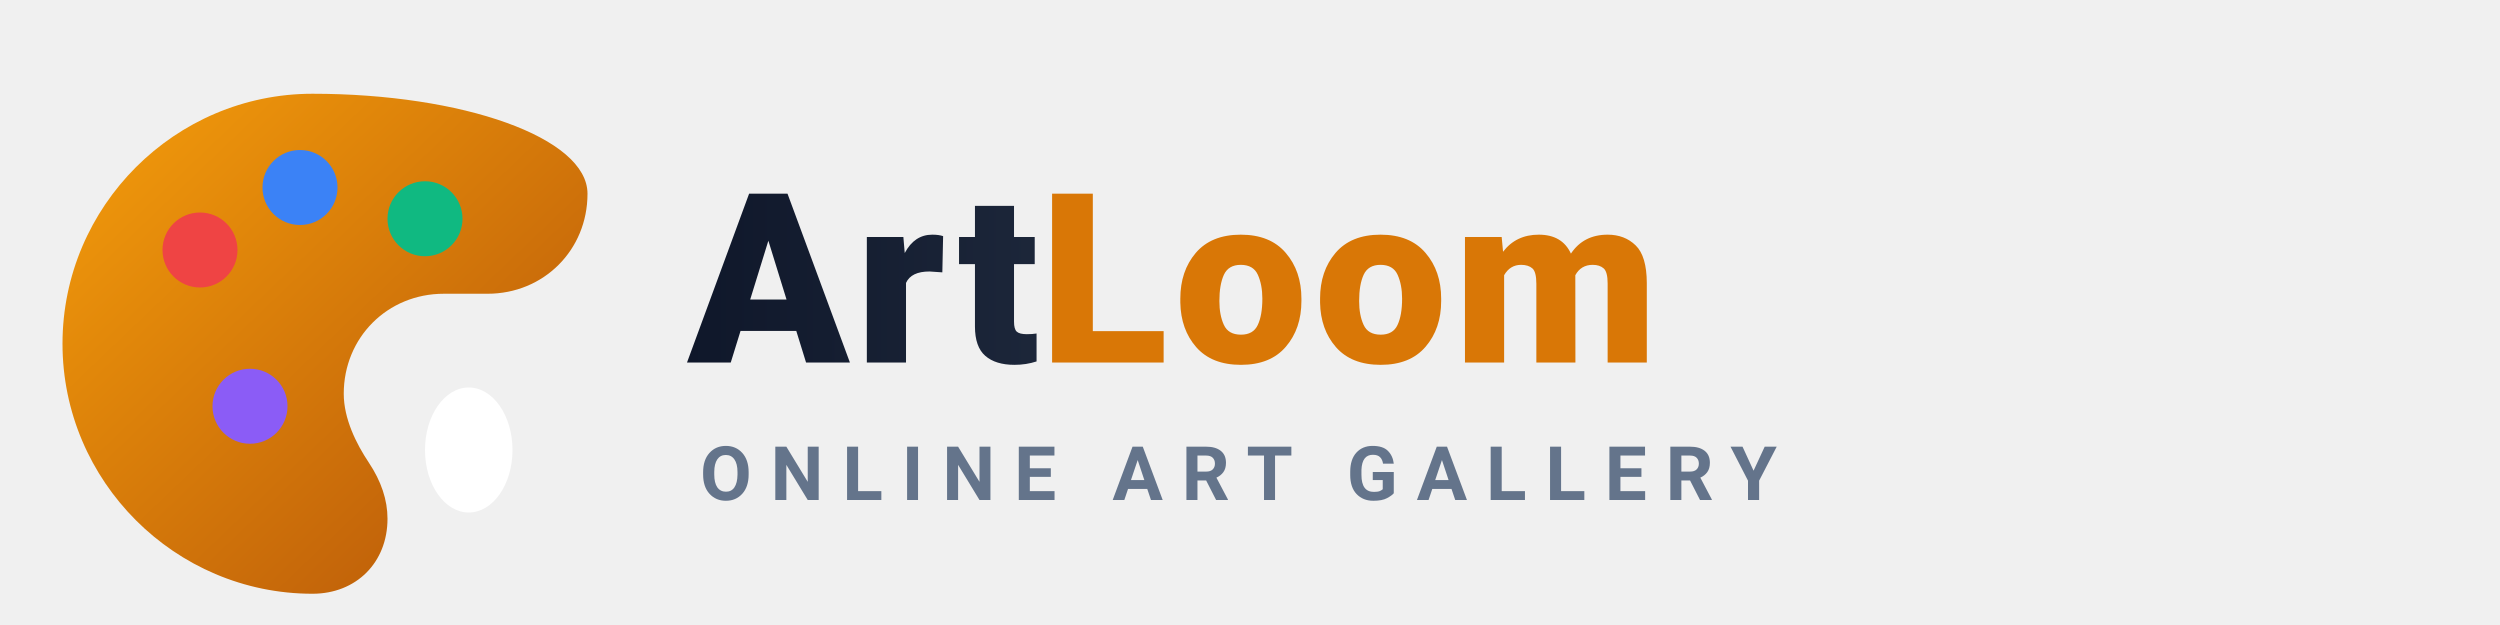
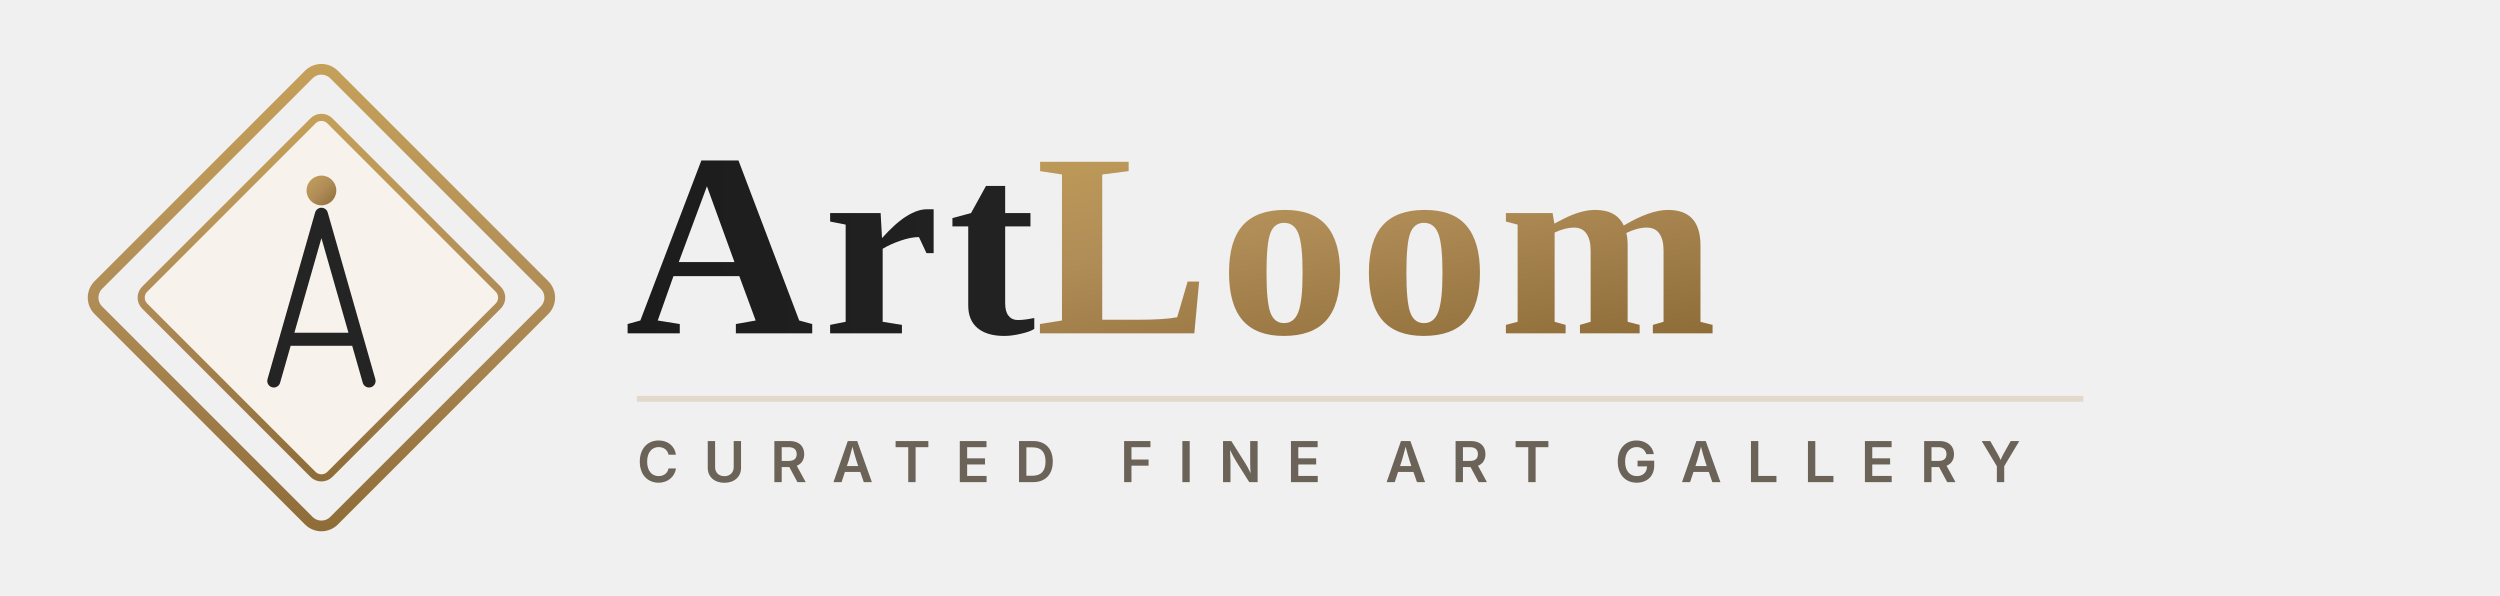
- <svg xmlns="http://www.w3.org/2000/svg" viewBox="0 0 400 100" width="100%" height="100%">
+ <svg xmlns="http://www.w3.org/2000/svg" viewBox="0 0 420 100" width="100%" height="100%">
  <defs>
-     <linearGradient id="artGrad" x1="0%" y1="0%" x2="100%" y2="100%">
-       <stop offset="0%" stop-color="#f59e0b" />
-       <stop offset="100%" stop-color="#b45309" />
+     <linearGradient id="goldGrad" x1="0%" y1="0%" x2="100%" y2="100%">
+       <stop offset="0%" stop-color="#C5A059" />
+       <stop offset="50%" stop-color="#B08D57" />
+       <stop offset="100%" stop-color="#8E6C38" />
    </linearGradient>
-     <linearGradient id="textGrad" x1="0%" y1="0%" x2="100%" y2="0%">
-       <stop offset="0%" stop-color="#0f172a" />
-       <stop offset="100%" stop-color="#334155" />
+     <linearGradient id="charcoalGrad" x1="0%" y1="0%" x2="100%" y2="0%">
+       <stop offset="0%" stop-color="#1C1C1C" />
+       <stop offset="100%" stop-color="#2D2D2D" />
    </linearGradient>
  </defs>
-   <g transform="translate(10, 10)">
-     <path d="M 40 5 C 18 5 0 23 0 45 C 0 67 18 85 40 85 C 47 85 52 80 52 73 C 52 70 51 67 49 64 C 47 61 45 57 45 53 C 45 44 52 37 61 37 L 68 37 C 77 37 84 30 84 21 C 84 12 64 5 40 5 Z" fill="url(#artGrad)" />
-     <circle cx="22" cy="30" r="6" fill="#ef4444" />
-     <circle cx="38" cy="20" r="6" fill="#3b82f6" />
-     <circle cx="58" cy="25" r="6" fill="#10b981" />
-     <circle cx="30" cy="55" r="6" fill="#8b5cf6" />
-     <ellipse cx="65" cy="62" rx="7" ry="10" fill="#ffffff" />
+   <g transform="translate(18, 14)">
+     <rect x="8" y="8" width="56" height="56" rx="3" fill="none" stroke="url(#goldGrad)" stroke-width="1.8" transform="rotate(45 36 36)" />
+     <rect x="14" y="14" width="44" height="44" rx="2" fill="#F7F3EC" stroke="url(#goldGrad)" stroke-width="1.2" transform="rotate(45 36 36)" />
+     <path d="M 28 50 L 36 22 L 44 50 M 31 43 L 41 43" stroke="#242424" stroke-width="2.2" stroke-linecap="round" stroke-linejoin="round" fill="none" />
+     <circle cx="36" cy="18" r="2.5" fill="url(#goldGrad)" />
  </g>
-   <text x="110" y="58" font-family="'Segoe UI', -apple-system, BlinkMacSystemFont, Roboto, sans-serif" font-size="38" font-weight="800" fill="url(#textGrad)" letter-spacing="1">Art<tspan fill="#d97706">Loom</tspan>
+   <text x="105" y="56" font-family="'Cormorant Garamond', 'Playfair Display', Georgia, 'Times New Roman', serif" font-size="44" font-weight="700" fill="url(#charcoalGrad)" letter-spacing="1.5">Art<tspan fill="url(#goldGrad)" font-weight="600">Loom</tspan>
  </text>
-   <text x="112" y="80" font-family="'Segoe UI', -apple-system, BlinkMacSystemFont, Roboto, sans-serif" font-size="12" font-weight="600" fill="#64748b" letter-spacing="3">ONLINE ART GALLERY</text>
+   <line x1="107" y1="67" x2="350" y2="67" stroke="#E2D9CC" stroke-width="1" />
+   <text x="107" y="81" font-family="'Plus Jakarta Sans', -apple-system, BlinkMacSystemFont, 'Segoe UI', sans-serif" font-size="9.5" font-weight="600" fill="#6B6258" letter-spacing="4.2">CURATED FINE ART GALLERY</text>
</svg>
